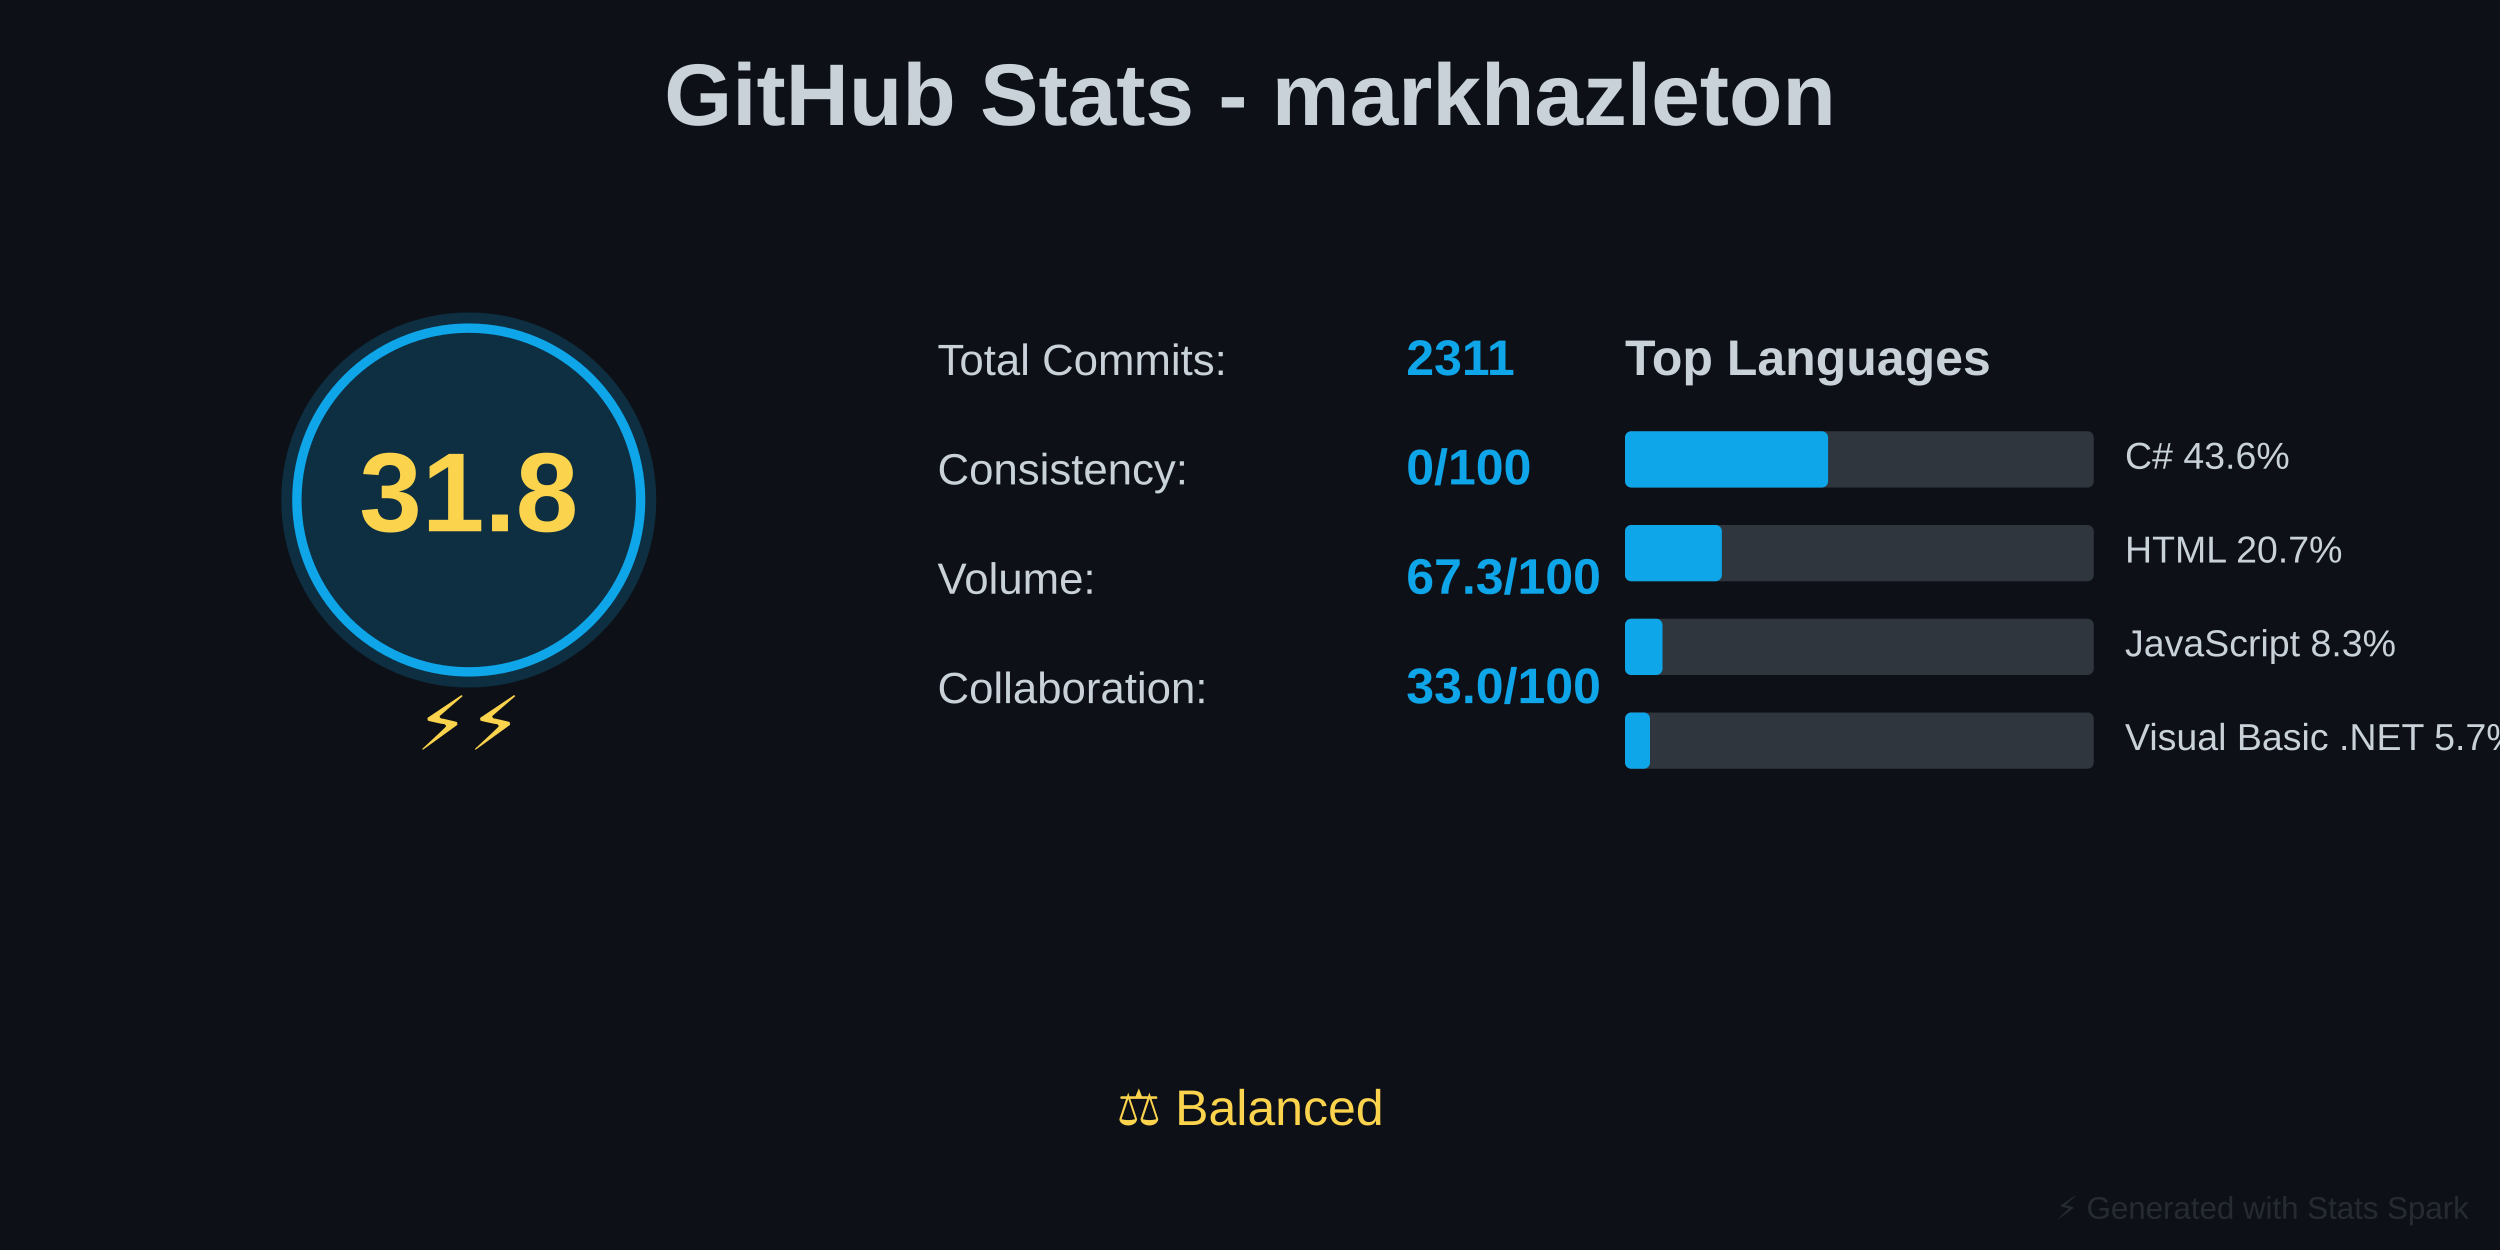
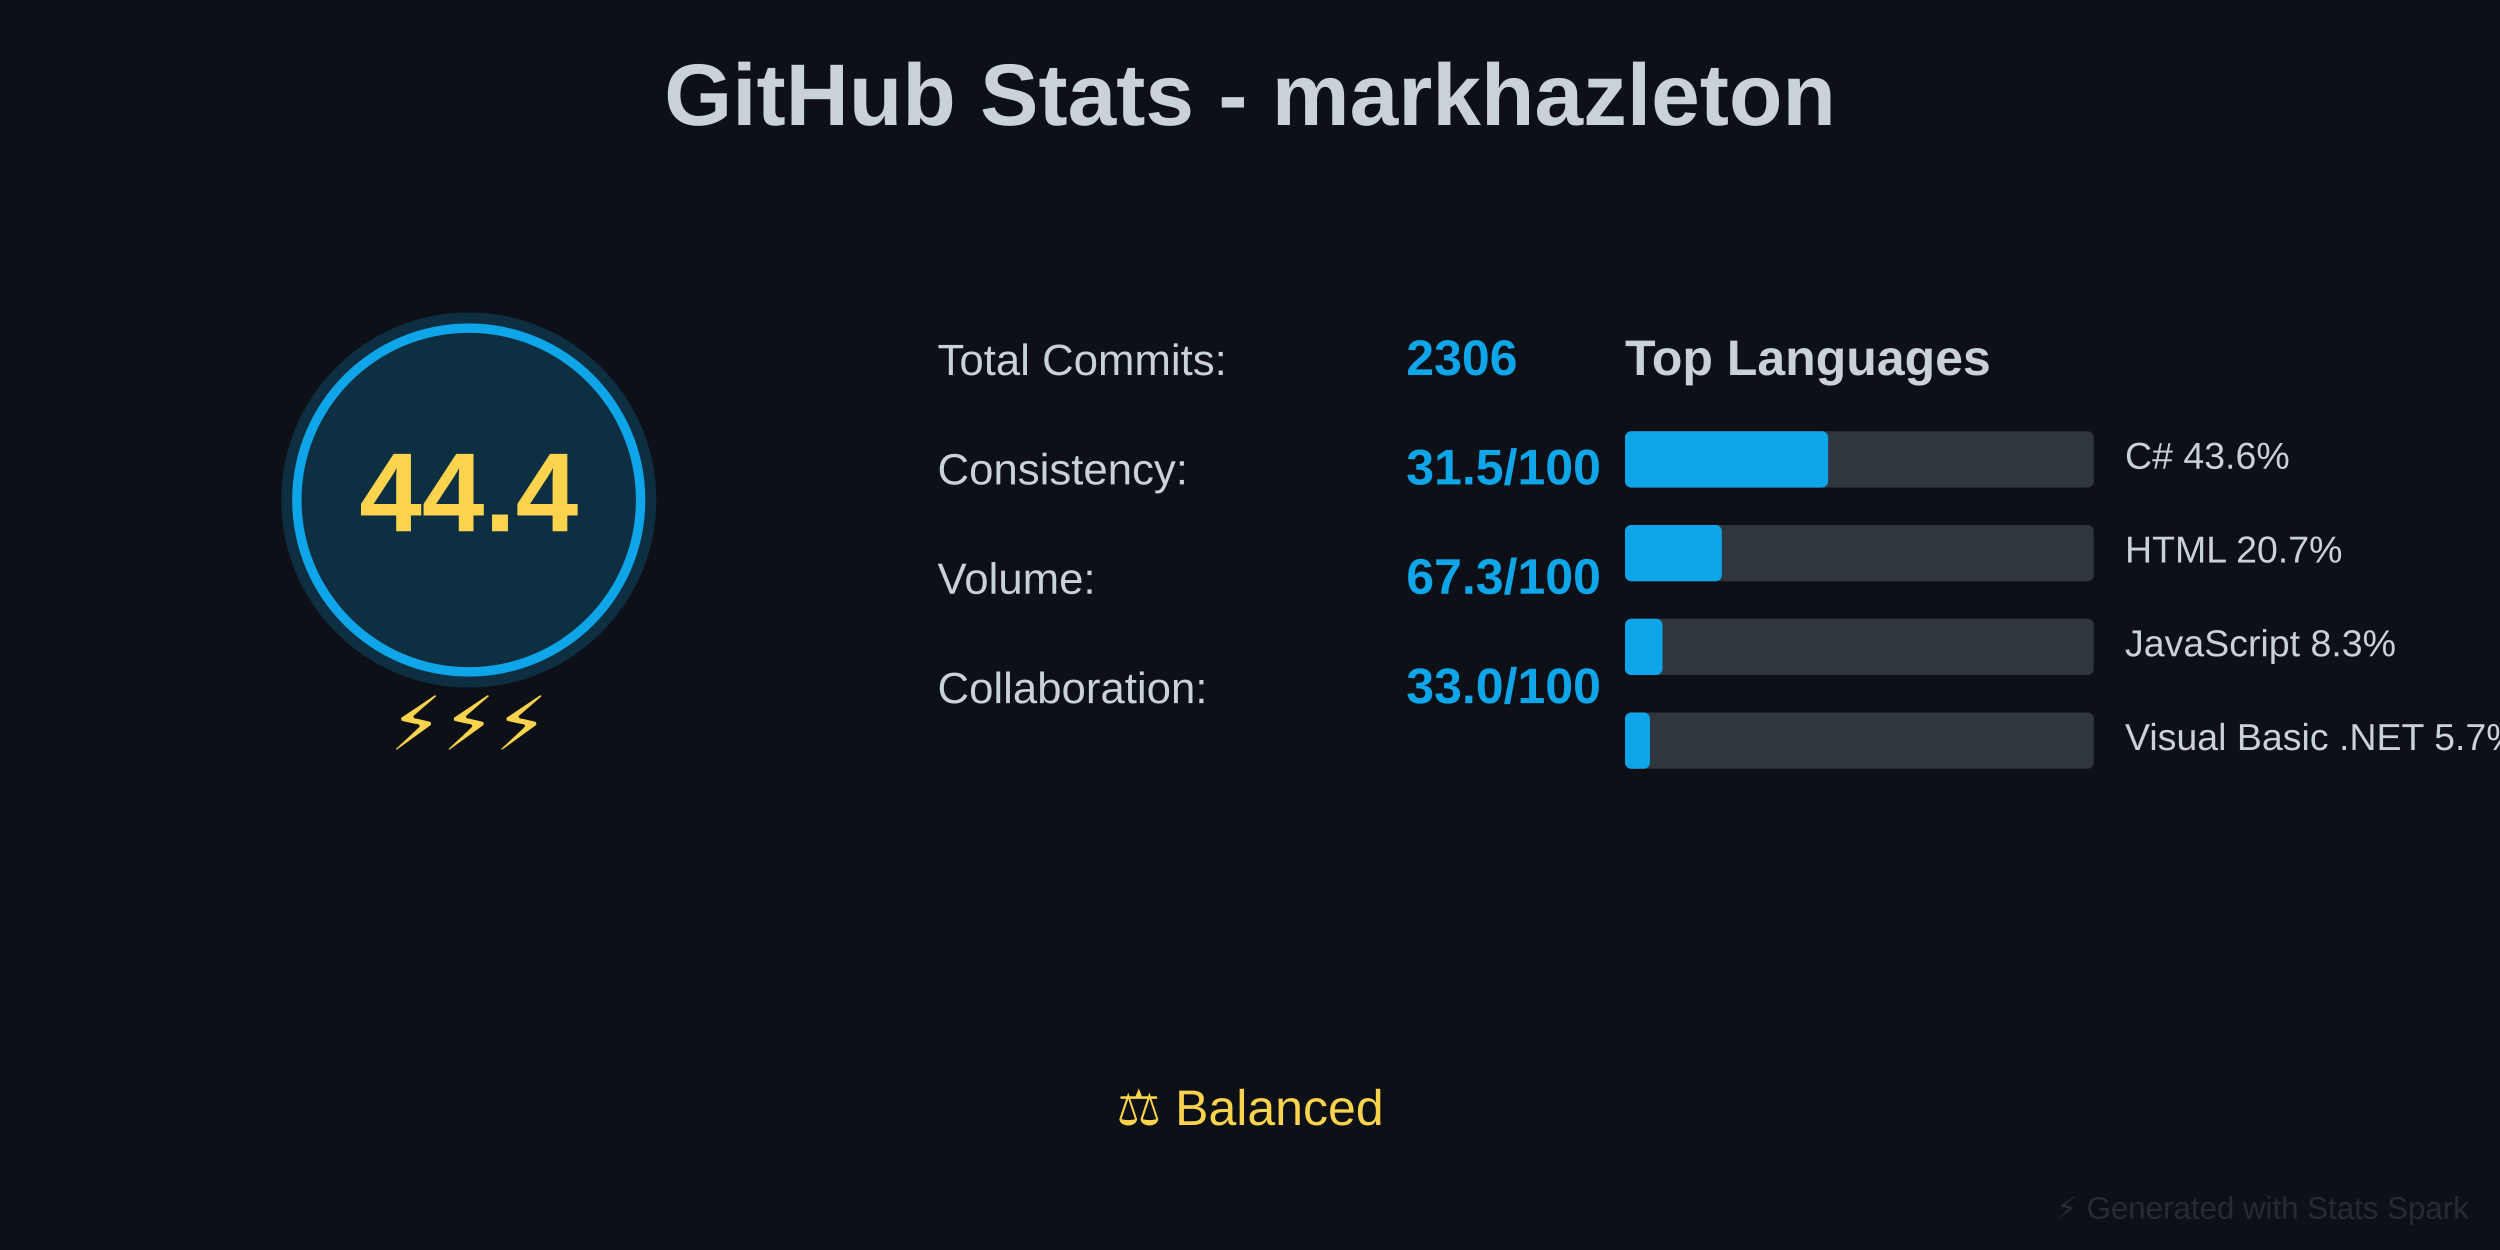
<svg xmlns="http://www.w3.org/2000/svg" baseProfile="full" height="400" version="1.1" width="800">
  <defs />
  <rect fill="#0D1117" height="400" width="800" x="0" y="0" />
  <text fill="#C9D1D9" font-family="Arial, sans-serif" font-size="28px" font-weight="bold" text-anchor="middle" x="400" y="40">GitHub Stats - markhazleton</text>
  <circle cx="150" cy="160" fill="#0EA5E9" opacity="0.2" r="60" />
  <circle cx="150" cy="160" fill="none" r="55" stroke="#0EA5E9" stroke-width="3" />
-   <text fill="#FCD34D" font-family="Arial, sans-serif" font-size="36px" font-weight="bold" text-anchor="middle" x="150" y="170">31.8</text>
-   <text fill="#FCD34D" font-family="Arial, sans-serif" font-size="24px" text-anchor="middle" x="150" y="240">⚡⚡</text>
+   <text fill="#FCD34D" font-family="Arial, sans-serif" font-size="36px" font-weight="bold" text-anchor="middle" x="150" y="170">44.4</text>
+   <text fill="#FCD34D" font-family="Arial, sans-serif" font-size="24px" text-anchor="middle" x="150" y="240">⚡⚡⚡</text>
  <text fill="#C9D1D9" font-family="Arial, sans-serif" font-size="14px" x="300" y="120">Total Commits:</text>
-   <text fill="#0EA5E9" font-family="Arial, sans-serif" font-size="16px" font-weight="bold" x="450" y="120">2311</text>
+   <text fill="#0EA5E9" font-family="Arial, sans-serif" font-size="16px" font-weight="bold" x="450" y="120">2306</text>
  <text fill="#C9D1D9" font-family="Arial, sans-serif" font-size="14px" x="300" y="155">Consistency:</text>
-   <text fill="#0EA5E9" font-family="Arial, sans-serif" font-size="16px" font-weight="bold" x="450" y="155">0/100</text>
+   <text fill="#0EA5E9" font-family="Arial, sans-serif" font-size="16px" font-weight="bold" x="450" y="155">31.5/100</text>
  <text fill="#C9D1D9" font-family="Arial, sans-serif" font-size="14px" x="300" y="190">Volume:</text>
  <text fill="#0EA5E9" font-family="Arial, sans-serif" font-size="16px" font-weight="bold" x="450" y="190">67.3/100</text>
  <text fill="#C9D1D9" font-family="Arial, sans-serif" font-size="14px" x="300" y="225">Collaboration:</text>
  <text fill="#0EA5E9" font-family="Arial, sans-serif" font-size="16px" font-weight="bold" x="450" y="225">33.0/100</text>
  <text fill="#C9D1D9" font-family="Arial, sans-serif" font-size="16px" font-weight="bold" x="520" y="120">Top Languages</text>
  <rect fill="#30363D" height="18" rx="2" width="150" x="520" y="138" />
  <rect fill="#0EA5E9" height="18" rx="2" width="65" x="520" y="138" />
  <text fill="#C9D1D9" font-family="Arial, sans-serif" font-size="12px" x="680" y="150">C# 43.6%</text>
  <rect fill="#30363D" height="18" rx="2" width="150" x="520" y="168" />
  <rect fill="#0EA5E9" height="18" rx="2" width="31" x="520" y="168" />
  <text fill="#C9D1D9" font-family="Arial, sans-serif" font-size="12px" x="680" y="180">HTML 20.7%</text>
  <rect fill="#30363D" height="18" rx="2" width="150" x="520" y="198" />
  <rect fill="#0EA5E9" height="18" rx="2" width="12" x="520" y="198" />
  <text fill="#C9D1D9" font-family="Arial, sans-serif" font-size="12px" x="680" y="210">JavaScript 8.3%</text>
  <rect fill="#30363D" height="18" rx="2" width="150" x="520" y="228" />
  <rect fill="#0EA5E9" height="18" rx="2" width="8" x="520" y="228" />
  <text fill="#C9D1D9" font-family="Arial, sans-serif" font-size="12px" x="680" y="240">Visual Basic .NET 5.7%</text>
  <text fill="#FCD34D" font-family="Arial, sans-serif" font-size="16px" text-anchor="middle" x="400" y="360">⚖️ Balanced</text>
  <text fill="#30363D" font-family="Arial, sans-serif" font-size="10px" opacity="0.7" text-anchor="end" x="790" y="390">⚡ Generated with Stats Spark</text>
</svg>
